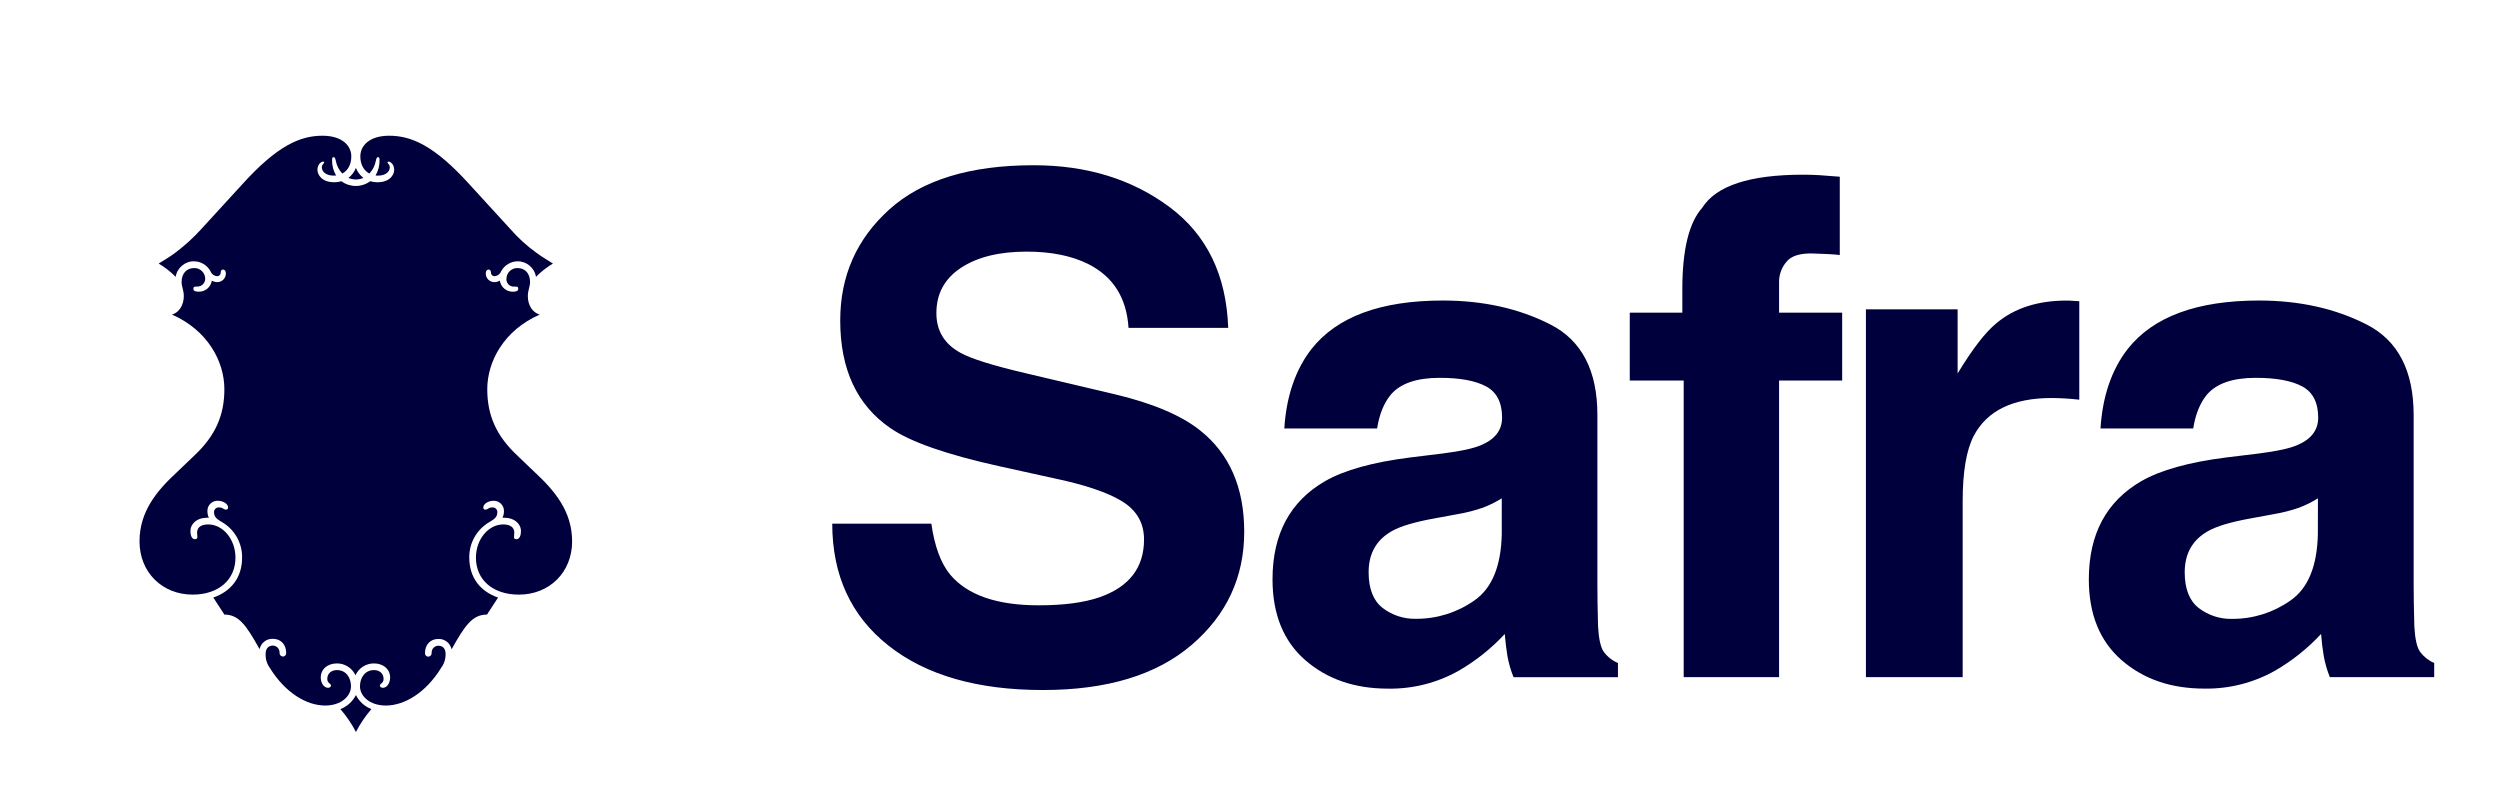
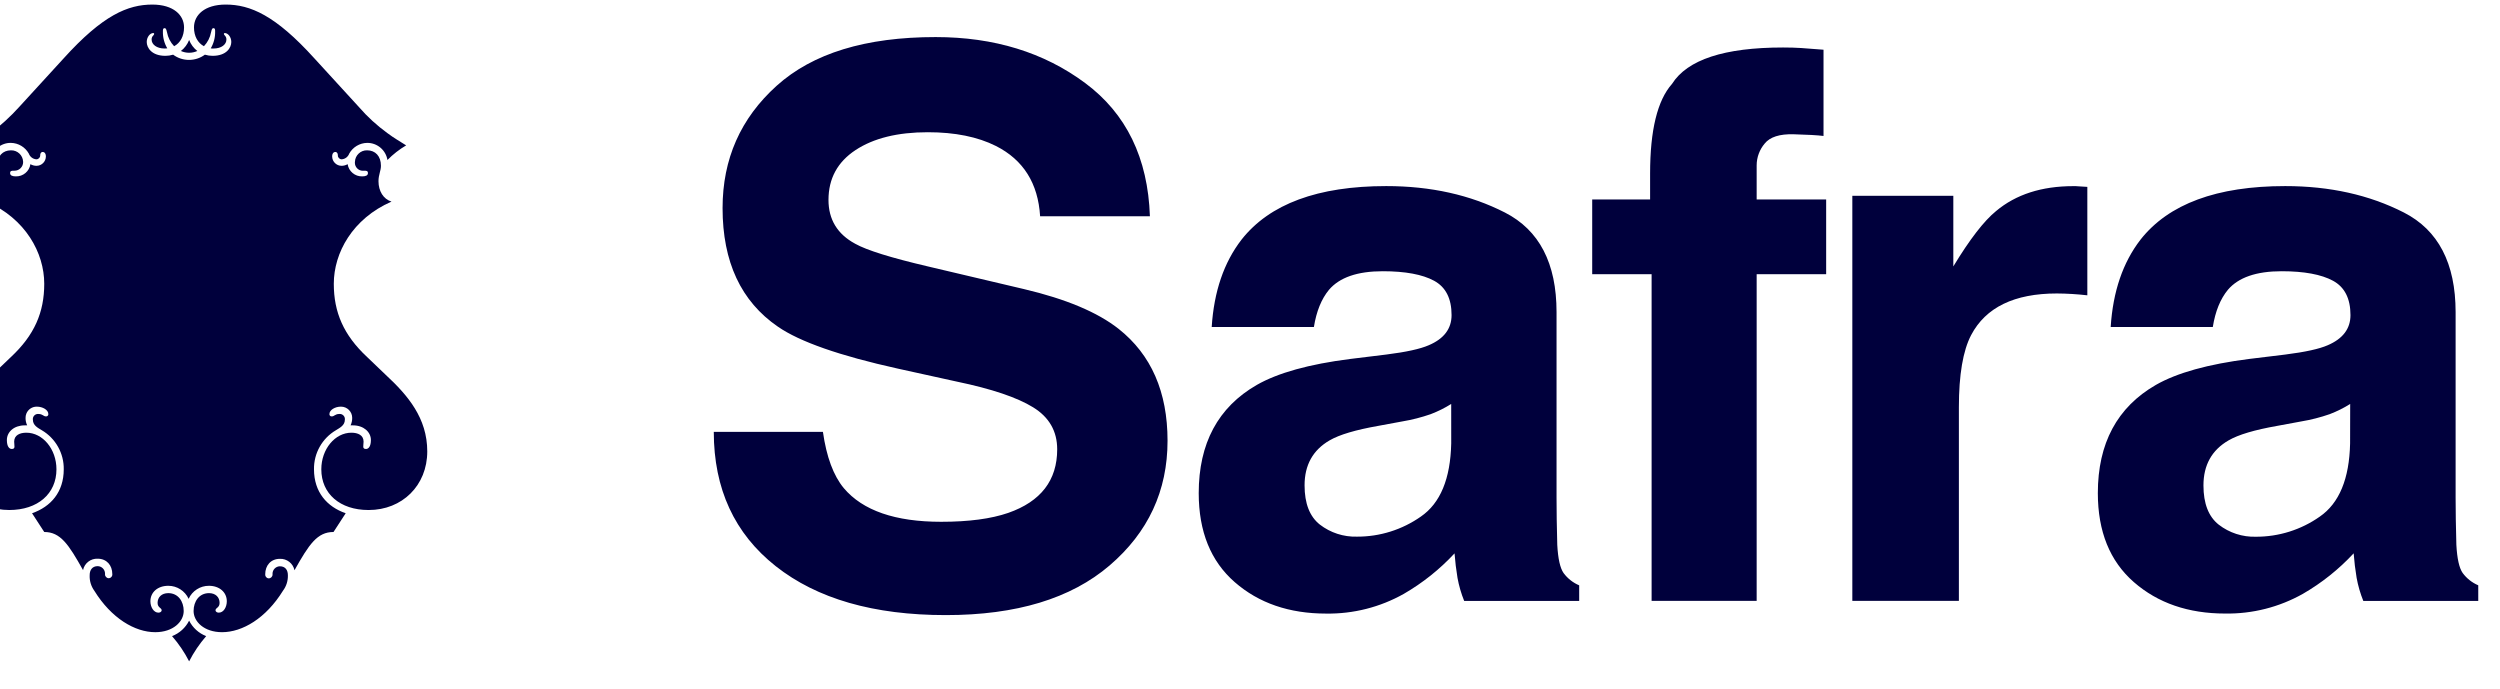
- <svg xmlns="http://www.w3.org/2000/svg" clip-rule="evenodd" fill-rule="evenodd" stroke-linejoin="round" stroke-miterlimit="2" width="380" height="120" viewBox="90 135 380 120">
+ <svg xmlns="http://www.w3.org/2000/svg" clip-rule="evenodd" fill-rule="evenodd" stroke-linejoin="round" stroke-miterlimit="2" width="345" height="95" viewBox="118 155 345 95">
  <g fill="#00003c" fill-rule="nonzero" transform="matrix(1.04956 0 0 1.04956 100 145.423)">
    <path d="m125.351 65.91c.468 3.285 1.382 5.75 2.741 7.392 2.494 2.955 6.763 4.431 12.808 4.43 3.625 0 6.567-.392 8.826-1.173 4.286-1.5 6.428-4.286 6.428-8.358 0-2.38-1.054-4.22-3.163-5.52s-5.44-2.424-9.992-3.372l-7.789-1.715c-7.655-1.694-12.916-3.535-15.782-5.52-4.848-3.323-7.272-8.52-7.272-15.592 0-6.45 2.372-11.81 7.114-16.082 4.743-4.271 11.712-6.405 20.906-6.4 7.676 0 14.224 2.011 19.644 6.034s8.261 9.863 8.524 17.522h-14.436c-.267-4.33-2.202-7.409-5.806-9.235-2.399-1.206-5.385-1.81-8.956-1.81-3.971 0-7.142.784-9.511 2.349s-3.553 3.748-3.553 6.548c0 2.582 1.172 4.504 3.515 5.767 1.499.845 4.686 1.838 9.56 2.981l12.628 2.979c5.533 1.305 9.681 3.048 12.446 5.231 4.288 3.392 6.432 8.294 6.432 14.709 0 6.583-2.541 12.05-7.623 16.402-5.083 4.35-12.262 6.525-21.539 6.523-9.473 0-16.923-2.143-22.35-6.428-5.427-4.286-8.144-10.173-8.151-17.663h14.351zm82.608-3.672c-.854.536-1.758.986-2.7 1.344-1.216.423-2.466.743-3.736.954l-3.163.585c-2.967.524-5.1 1.154-6.394 1.908-2.193 1.272-3.288 3.242-3.286 5.91 0 2.38.669 4.1 2.007 5.158 1.395 1.077 3.12 1.639 4.882 1.588 3.007.012 5.944-.911 8.404-2.64 2.559-1.76 3.888-4.969 3.989-9.625l-.003-5.183zm-8.51-6.5c2.59-.325 4.442-.733 5.557-1.22 1.999-.848 3-2.168 3.002-3.961 0-2.183-.768-3.69-2.302-4.52-1.535-.831-3.782-1.248-6.742-1.25-3.332 0-5.691.815-7.078 2.446-.992 1.204-1.651 2.832-1.979 4.883h-13.437c.295-4.656 1.603-8.484 3.922-11.484 3.693-4.694 10.035-7.04 19.026-7.04 5.858 0 11.055 1.157 15.591 3.47 4.537 2.315 6.804 6.683 6.801 13.104v24.434c0 1.697.029 3.75.095 6.161.099 1.824.375 3.06.83 3.71.527.713 1.236 1.271 2.052 1.617v2.052h-15.12c-.395-.978-.689-1.993-.879-3.03-.177-1.069-.307-2.145-.39-3.226-1.947 2.1-4.198 3.896-6.678 5.327-3.115 1.752-6.64 2.646-10.214 2.59-4.846 0-8.848-1.377-12.006-4.132-3.159-2.755-4.738-6.656-4.738-11.702 0-6.548 2.541-11.29 7.623-14.223 2.786-1.596 6.887-2.736 12.302-3.422zm54.536-40.298c.703.05 1.69.123 2.928.222v11.34c-.781-.1-2.088-.173-3.93-.223-1.842-.049-3.107.352-3.807 1.222-.677.8-1.051 1.814-1.054 2.862v4.492h9.138v9.826h-9.138v42.95h-13.813v-42.951h-7.81v-9.826h7.613v-3.418c0-5.699.961-9.625 2.882-11.78 2.018-3.192 6.883-4.787 14.597-4.787.876 0 1.673.023 2.39.07m36.424 18.183c.179.018.576.042 1.195.074v14.258c-1.328-.152-2.663-.233-4-.243-5.598 0-9.357 1.825-11.279 5.474-1.073 2.054-1.61 5.215-1.61 9.485v25.46h-14.01v-53.261h13.279v9.287c2.149-3.55 4.024-5.979 5.624-7.283 2.603-2.183 5.988-3.274 10.154-3.274.26 0 .478 0 .657.024m35.746 28.614c-.854.537-1.758.987-2.7 1.345-1.216.423-2.466.743-3.736.954l-3.163.585c-2.967.524-5.1 1.154-6.394 1.908-2.2 1.272-3.3 3.246-3.3 5.921 0 2.38.669 4.1 2.007 5.158 1.394 1.078 3.12 1.64 4.882 1.588 3.006.012 5.941-.91 8.4-2.64 2.561-1.761 3.892-4.97 3.993-9.626zm-8.51-6.498c2.59-.326 4.442-.734 5.557-1.222 1.994-.854 2.991-2.174 2.991-3.96 0-2.183-.767-3.69-2.302-4.52-1.535-.831-3.783-1.248-6.745-1.25-3.329 0-5.688.815-7.075 2.446-.991 1.204-1.651 2.832-1.979 4.883h-13.426c.295-4.656 1.603-8.484 3.922-11.484 3.693-4.694 10.035-7.04 19.026-7.04 5.858 0 11.055 1.157 15.591 3.47 4.537 2.315 6.807 6.68 6.812 13.097v24.435c0 1.697.033 3.75.098 6.161.099 1.824.375 3.06.83 3.71.527.712 1.234 1.271 2.049 1.618v2.052h-15.114c-.394-.978-.689-1.994-.878-3.031-.179-1.069-.309-2.145-.39-3.225-1.948 2.099-4.199 3.895-6.679 5.327-3.115 1.752-6.64 2.646-10.213 2.59-4.846 0-8.848-1.377-12.007-4.132-3.159-2.756-4.738-6.656-4.738-11.702 0-6.548 2.541-11.29 7.624-14.223 2.786-1.596 6.886-2.737 12.301-3.422l4.745-.577z" />
    <path d="m65.594 76.183c-3.74 0-6.196-2.14-6.196-5.35 0-2.675 1.817-4.815 3.954-4.815.854 0 1.602.32 1.602 1.175 0 .535-.214.965.32.965.32 0 .643-.32.643-1.18 0-1.055-.963-1.925-2.351-1.925h-.323c.144-.3.218-.63.214-.964 0-.011 0-.023 0-.034 0-.802-.66-1.462-1.462-1.462-.01 0-.021 0-.032 0-.748 0-1.497.43-1.497.964-.018.134.063.263.191.306.042.014.086.018.13.011.319 0 .428-.317.962-.317.027-.003.053-.005.08-.005.367 0 .67.303.67.67 0 .027-.002.054-.005.081 0 .75-.64 1.056-1.174 1.39-1.816 1.067-2.92 3.035-2.885 5.14 0 2.995 1.712 4.927 4.168 5.776l-1.602 2.464c-2.137 0-3.209 1.608-5.131 5.03-.182-.902-1.003-1.542-1.922-1.5-1.178 0-1.926.855-1.926 2.035-.026.262.166.501.428.531.011.001.023.001.034.001.275 0 .502-.226.502-.502 0-.01 0-.02-.001-.03-.002-.024-.003-.049-.003-.073 0-.533.433-.974.966-.983.748 0 1.054.535 1.054 1.175.023.732-.204 1.45-.643 2.035-2.242 3.636-5.342 5.455-8.013 5.455-2.354 0-3.742-1.39-3.742-2.78 0-1.285.748-2.355 2.03-2.355.855 0 1.389.535 1.389 1.281 0 .644-.534.644-.534.965 0 .214.214.32.429.32.643 0 1.054-.746 1.054-1.496 0-1.18-.963-2.035-2.351-2.035-1.148-.005-2.197.669-2.67 1.715-.476-1.044-1.524-1.717-2.672-1.715-1.405 0-2.354.856-2.354 2.035 0 .75.428 1.496 1.054 1.496.21 0 .425-.106.425-.32 0-.32-.534-.32-.534-.965 0-.746.534-1.281 1.406-1.281 1.279 0 2.028 1.056 2.028 2.355 0 1.39-1.389 2.78-3.74 2.78-2.67 0-5.77-1.82-8.016-5.455-.429-.595-.643-1.319-.607-2.052 0-.641.32-1.176 1.054-1.176.533.009.966.45.966.983 0 .024-.001.049-.003.073-.001.01-.001.02-.001.03 0 .275.227.502.502.502.01 0 .019 0 .029-.001.263-.029.456-.268.429-.531 0-1.18-.748-2.035-1.922-2.035-.921-.045-1.744.596-1.926 1.5-1.908-3.407-2.977-5.012-5.103-5.012l-1.602-2.464c2.46-.855 4.168-2.78 4.168-5.776.034-2.105-1.071-4.073-2.886-5.14-.534-.32-1.173-.64-1.173-1.39-.003-.026-.005-.052-.005-.078 0-.369.304-.673.673-.673.027 0 .054.002.08.005.535 0 .64.317.96.317.014.002.027.003.041.003.156 0 .284-.128.284-.284 0-.012 0-.024-.002-.036 0-.535-.748-.964-1.497-.964-.609-.017-1.168.351-1.393.917-.073.184-.109.38-.104.579-.004.334.07.664.214.964h-.32c-1.405 0-2.35.856-2.35 1.926 0 .858.32 1.179.64 1.179.533 0 .319-.43.319-.965 0-.855.748-1.175 1.606-1.175 2.137 0 3.953 2.14 3.953 4.815 0 3.21-2.46 5.35-6.199 5.35-4.382 0-7.696-3.21-7.696-7.705 0-4.39 2.566-7.392 5.45-10.056l2.46-2.355c3.1-2.89 4.38-5.885 4.38-9.627 0-4.069-2.46-8.563-7.584-10.809 1.054-.32 1.708-1.408 1.708-2.675 0-.855-.32-1.387-.32-2.03 0-1.286.748-2.035 1.817-2.035.851-.028 1.574.649 1.602 1.5.001.017.001.035.001.052 0 .618-.509 1.127-1.127 1.127-.017 0-.034 0-.051-.001-.32 0-.534 0-.534.32s.323.426.748.426c.951.032 1.784-.663 1.922-1.605.23.134.488.208.752.215.017.001.033.001.05.001.676 0 1.231-.556 1.231-1.231 0-.018 0-.037-.001-.055 0-.214-.106-.535-.425-.535-.215 0-.32.215-.32.426.001.011.001.022.001.033 0 .278-.229.507-.507.507-.01 0-.019 0-.029-.001-.438-.043-.813-.336-.962-.75-.477-.853-1.374-1.39-2.351-1.408-1.322-.023-2.471.943-2.675 2.25-.733-.745-1.56-1.391-2.46-1.922.854-.54 1.603-.965 2.46-1.61 1.352-1.022 2.605-2.168 3.743-3.424l5.876-6.42c5.13-5.67 8.434-7.06 11.65-7.06 2.779 0 4.167 1.39 4.167 2.995 0 1.179-.502 2.052-1.304 2.481-.487-.507-.813-1.148-.938-1.84-.109-.532-.214-.532-.323-.532-.215 0-.215.21-.215.426-.02.782.18 1.554.577 2.228-.116 0-.236.02-.352.02-1.054 0-1.708-.538-1.708-1.178-.01-.2.069-.395.215-.532.21-.215.105-.324 0-.324-.429 0-.858.535-.858 1.176 0 .75.643 1.82 2.46 1.82.342 0 .682-.051 1.009-.152 1.238.917 2.94.917 4.178 0 .328.101.67.152 1.012.152 1.814 0 2.46-1.056 2.46-1.82 0-.64-.428-1.176-.854-1.176-.105 0-.214.11 0 .324.143.139.219.333.211.532 0 .64-.64 1.179-1.708 1.179-.123 0-.246 0-.351-.021.397-.674.597-1.446.576-2.228 0-.215 0-.426-.214-.426-.106 0-.215 0-.32.531-.127.692-.453 1.331-.938 1.841-.801-.43-1.308-1.302-1.308-2.481 0-1.605 1.389-2.996 4.168-2.996 3.205 0 6.52 1.39 11.65 7.061l5.876 6.42c1.112 1.281 2.368 2.43 3.742 3.425.854.644 1.603 1.056 2.46 1.608-.9.53-1.727 1.177-2.46 1.922-.208-1.304-1.354-2.268-2.674-2.249-.977.017-1.875.554-2.351 1.408-.149.413-.523.706-.96.75-.01.001-.02.001-.03.001-.277 0-.505-.228-.505-.505 0-.012 0-.023.001-.035 0-.21-.109-.426-.32-.426-.323 0-.428.32-.428.535-.001.017-.001.033-.001.05 0 .678.558 1.236 1.236 1.236.016 0 .031 0 .047-.001.264-.007.522-.081.75-.215.14.94.971 1.634 1.921 1.605.43 0 .749-.105.749-.425s-.215-.32-.534-.32c-.043.005-.087.008-.131.008-.577 0-1.052-.475-1.052-1.052 0-.045.003-.091.009-.136.031-.849.75-1.523 1.599-1.5 1.072 0 1.82.75 1.82 2.035 0 .644-.323 1.176-.323 2.031 0 1.285.643 2.355 1.711 2.675-5.13 2.246-7.587 6.74-7.587 10.81 0 3.741 1.283 6.736 4.379 9.626l2.46 2.355c2.885 2.675 5.45 5.667 5.45 10.056 0 4.495-3.314 7.705-7.696 7.705zm-23.577 19.897c-.612-1.192-1.366-2.305-2.246-3.315.975-.377 1.775-1.102 2.246-2.035.47.932 1.269 1.657 2.242 2.035-.878 1.011-1.631 2.124-2.242 3.315zm1.079-80.251c-.687.31-1.474.31-2.161 0 .485-.375.859-.875 1.082-1.447.222.571.595 1.072 1.079 1.447z" />
  </g>
</svg>
